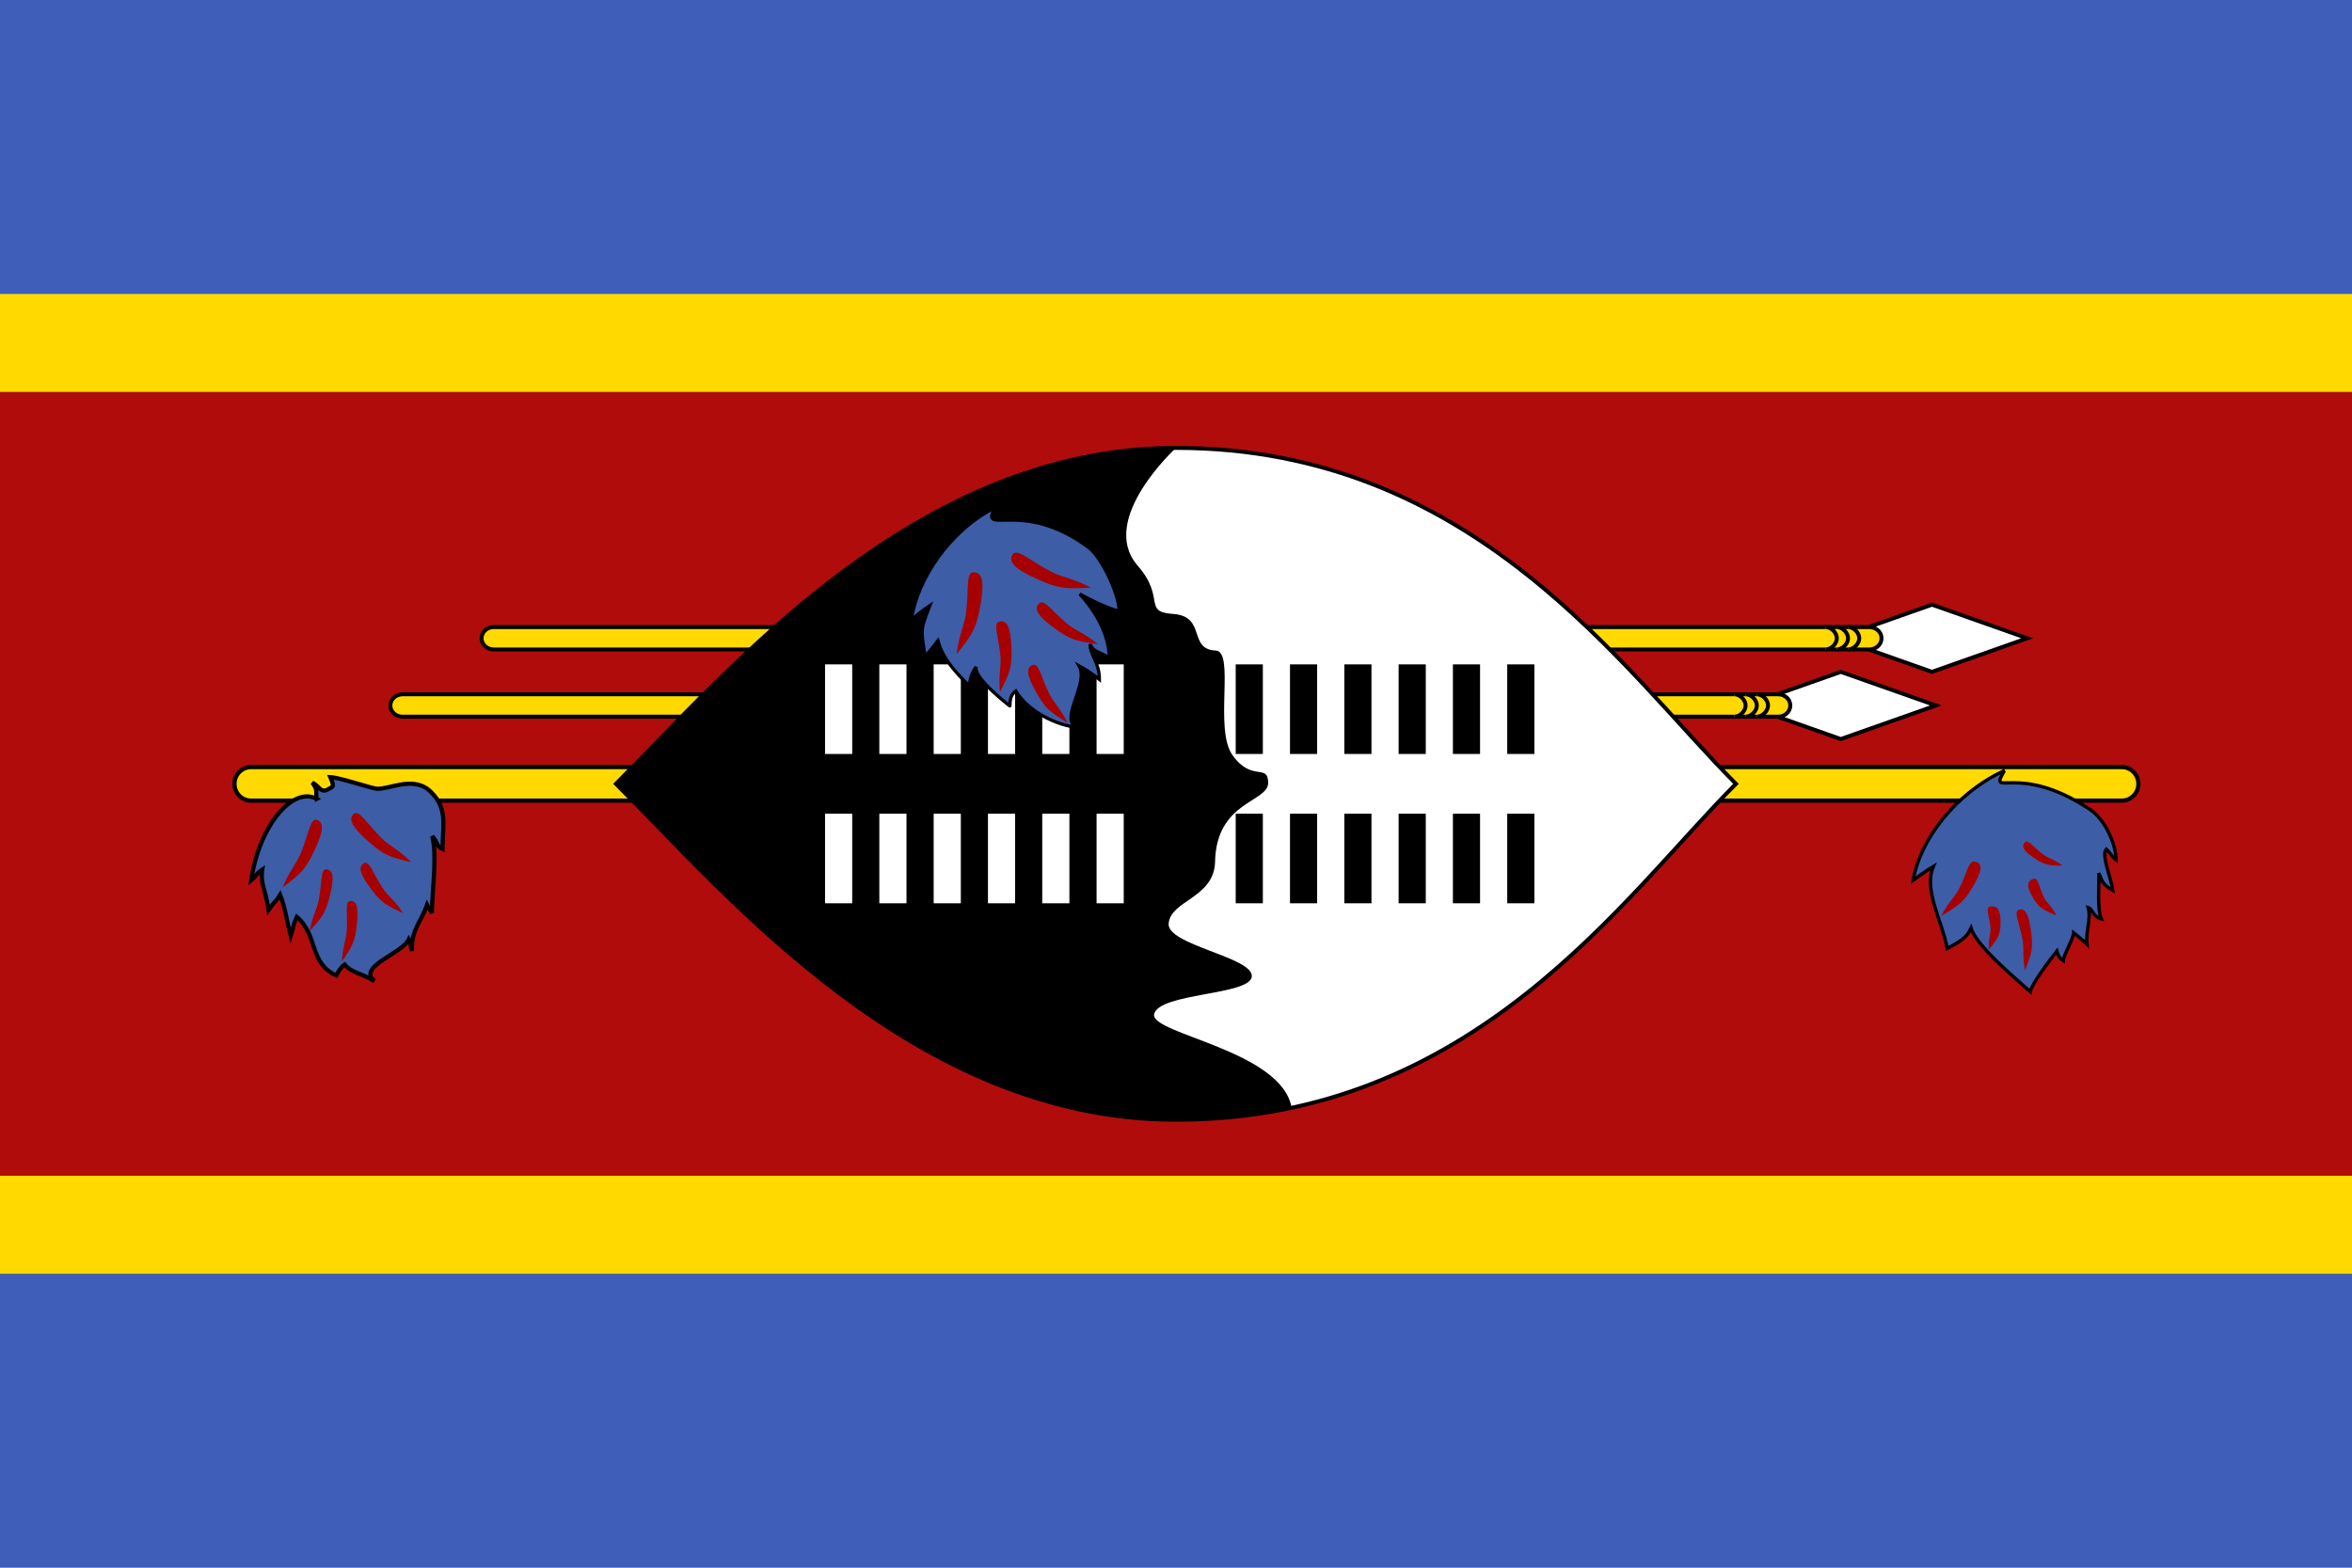
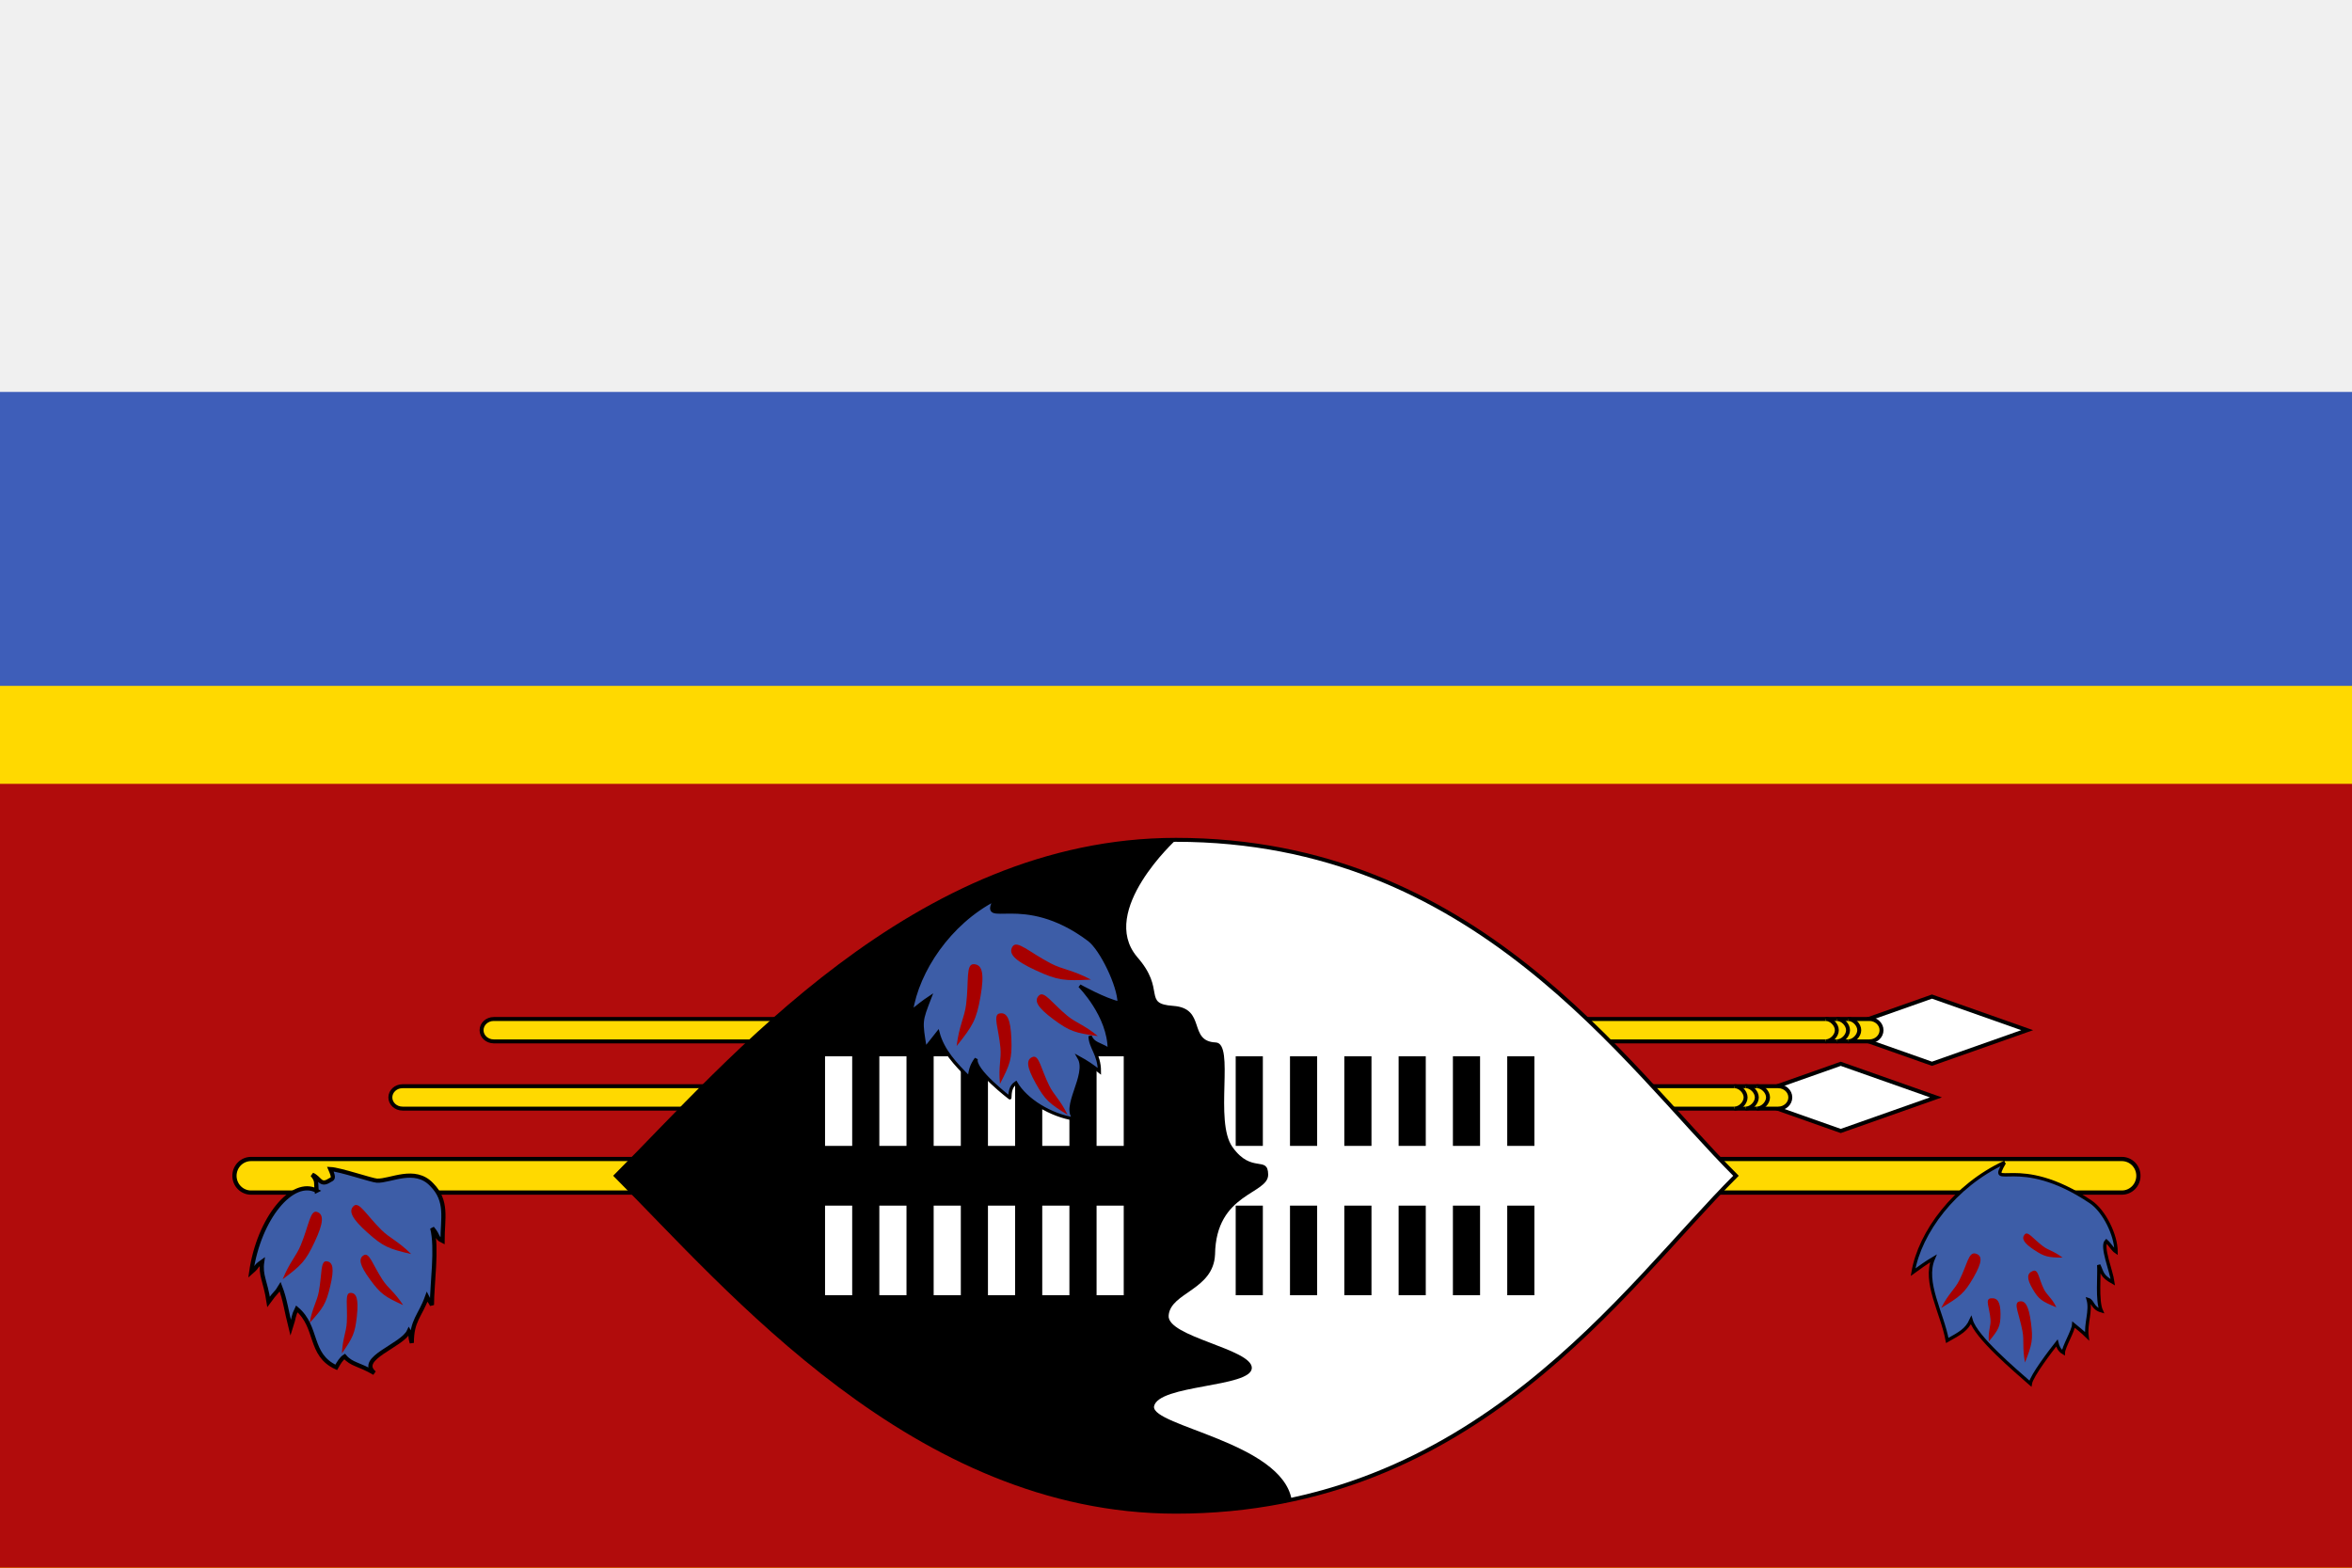
- <svg xmlns="http://www.w3.org/2000/svg" xmlns:xlink="http://www.w3.org/1999/xlink" width="900" height="600">
+ <svg xmlns="http://www.w3.org/2000/svg" xmlns:xlink="http://www.w3.org/1999/xlink" height="300" viewbox="0 0 900 600">
  <path fill="#3e5eb9" d="M0 0h900v600H0z" />
  <path fill="#ffd900" d="M0 112.5h900v375H0z" />
  <path fill="#b10c0c" d="M0 150h900v300H0z" />
  <g transform="scale(1.5)" fill="#ffd900" stroke="#000" stroke-width="1.008">
    <g id="a">
      <path d="M492.85 154.28l-24.285 8.571 24.285 8.571 24.285-8.571z" fill="#fff" />
      <rect width="357.13" height="5.714" x="122.85" y="160" rx="3.106" ry="2.857" />
      <path d="M471.44 165.71c1.427 0 2.859-1.429 2.859-2.857 0-1.428-1.431-2.857-2.858-2.857m-2.861 5.714c1.427 0 2.859-1.429 2.859-2.857 0-1.428-1.431-2.857-2.858-2.857m-2.861 5.714c1.427 0 2.859-1.429 2.859-2.857 0-1.428-1.431-2.857-2.858-2.857" />
    </g>
    <use xlink:href="#a" x="-23.27" y="17.15" width="100%" height="100%" />
    <rect width="485.7" height="8.571" x="59.812" y="195.72" rx="4.224" ry="4.286" stroke-width="1.08" />
  </g>
  <path d="M664.275 300c-42.856 42.853-100.002 128.566-214.29 128.566-100.002 0-171.42-85.712-214.29-128.566 42.857-42.861 114.282-128.574 214.29-128.574 114.282 0 171.42 85.713 214.29 128.574z" fill="#fff" stroke="#000" stroke-width="1.512" />
  <path d="M435.03 216.15c11.402 12.823 1.881 17.994 13.95 18.835 12.727.935 5.512 13.551 16.218 13.99 7.485.327-.747 30.226 6.457 40.093 7.34 10.286 13.487 3.014 13.616 10.444.127 7.686-19.976 6.911-20.328 30.585-.59 13.644-16.965 14.517-17.747 23.297-.972 8.257 32.261 12.892 31.817 20.284-.456 7.37-35.883 6.216-37.425 14.621-.79 7.55 48.669 13.737 52.647 35.57-7.38 2.413-28.379 4.685-44.249 4.697-99.985.072-171.42-85.72-214.275-128.574 42.857-42.86 114.282-128.574 214.29-128.574 0 0-29.683 27.123-14.956 44.723z" />
  <g transform="scale(1.5)" stroke="#fff">
    <g id="d" stroke-width="6.927">
      <g id="c">
        <path id="b" d="M213.933 192.377V169.52m13.85 0v22.857m13.86-22.857v22.857" />
        <use xlink:href="#b" y="38.1" width="100%" height="100%" />
      </g>
      <use xlink:href="#c" x="41.56" width="100%" height="100%" />
    </g>
  </g>
  <use xlink:href="#d" x="104.76" width="100%" height="100%" transform="scale(1.5)" stroke="#000" />
  <g fill="#a70000">
    <path d="M767.025 294.9c-6.492 11.244 4.982-3.74 32.978 15.084 5.188 3.497 9.721 12.734 9.721 19.139-1.317-.881-2.295-2.841-3.745-4.115-2.031 2.035 1.939 11.366 2.52 15.775-4.377-2.449-3.956-3.609-5.41-6.619.29 3.639-.751 13.66.99 17.52-3.45-.986-3.22-3.762-5.021-4.32 1.225 4.368-1.068 9.122-.46 14.033-2.015-1.995-4.163-3.558-5.1-4.364-.157 2.338-3.877 8.484-3.961 10.695-1.71-1.033-2.175-2.644-2.46-3.729-2.126 2.671-9.681 12.537-10.165 15.546-5.822-5.142-20.735-17.663-22.676-24.309-1.716 3.772-4.2 5.046-9.11 7.8-1.939-10.533-9.194-22.372-5.314-31.401-2.75 1.63-5.013 3.261-7.761 5.267 2.604-15.255 15.88-33.143 34.979-42.002z" fill="#3d5da7" stroke="#000" stroke-width="1.282" />
    <path d="M742.815 350.58c2.695-5.388 5.178-7.096 6.92-10.566 3.076-6.098 3.515-10.949 6.196-10.238 2.68.711 2.677 3.209-.795 9.204-3.473 5.996-5.124 7.277-12.321 11.6zm18.225 12.84c-.347-4.103.843-5.816.627-8.457-.37-4.649-2.271-7.839.201-8.066 2.472-.226 3.627 1.36 3.634 6.044.008 4.685-.717 5.915-4.46 10.48zm13.83 8.04c-1.08-5.727-.271-8.267-.963-11.957-1.203-6.492-3.583-10.765-1.293-11.359 2.29-.594 3.674 1.506 4.54 8.09.868 6.583.41 8.392-2.284 15.226zm14.385-40.125c-3.378-2.564-5.349-2.736-7.527-4.383-3.837-2.89-5.778-5.985-7.013-4.449-1.234 1.536-.358 3.216 3.663 5.883 4.02 2.667 5.382 2.877 10.878 2.949zm-2.385 19.005c-1.78-3.697-3.654-4.635-4.806-7.014-2.035-4.18-2.038-7.797-4.246-6.87-2.208.927-2.385 2.82-.024 6.867 2.36 4.046 3.597 4.779 9.076 7.017z" />
    <path d="M121.174 305.73c-.363-3.274.338-3.666-1.677-6.135 2.933 1.227 3.044 4.488 6.61 2.174 1.309-.678 1.88-.7.289-4.337 3.718.173 15.894 4.348 17.844 4.444 5.12.236 14.466-5.378 20.953 1.525 6.227 6.294 4.148 12.826 4.148 21.543-2.502-1.199-1.296-1.79-3.951-4.907 1.99 7.619-.106 21.356-.106 29.436-1.022-1.948-.872-1.103-1.871-3.12-2.655 7.375-5.837 8.893-5.837 17.61-.958-3.418-.033-2.696-1.099-4.494-2.58 5.6-19.89 10.385-13.22 16.029-6.02-3.53-8.66-3.159-11.39-6.334-1.177.759-2.111 2.196-3.205 4.165-10.585-4.87-6.8-15.375-15.093-22.392-1.435 2.942-.781 2.516-2.332 7.304-1.679-6.651-2.138-10.877-4.026-15.767-1.629 2.71-1.484 1.671-4.442 5.768-1.224-8.102-3.216-10.014-2.428-15.375-3.144 2.218-1.086 1.32-4.229 4.05 2.978-20.76 15.837-36.101 25.065-31.188z" fill="#3d5da7" stroke="#000" stroke-width="1.6" />
    <path d="M108.151 339.615c2.728-6.684 5.186-8.783 6.949-13.086 3.112-7.563 3.619-13.61 6.233-12.687 2.615.922 2.573 4.037-.925 11.467-3.498 7.433-5.135 9.008-12.257 14.304zm10.326 16.725c1.094-5.992 2.819-8.175 3.528-12.034 1.259-6.786.557-11.84 2.987-11.573 2.43.266 2.979 2.828 1.362 9.578-1.617 6.751-2.733 8.349-7.878 14.029zm12.351 11.625c.308-5.81 1.67-8.077 1.874-11.82.369-6.582-.898-11.293 1.419-11.32 2.317-.027 3.143 2.34 2.433 8.929-.71 6.59-1.567 8.234-5.726 14.211zm26.522-37.995c-5.071-5.052-8.137-5.996-11.409-9.245-5.763-5.706-8.547-11.064-10.599-9.165-2.052 1.9-.817 4.746 5.25 10.176 6.068 5.43 8.178 6.222 16.758 8.234zm-3.09 19.53c-3.303-5.073-5.727-6.387-7.86-9.651-3.76-5.736-5.054-10.665-7.185-9.444-2.133 1.221-1.656 3.796 2.42 9.357 4.075 5.559 5.714 6.582 12.625 9.74z" />
    <path d="M380.7 194.25c-5.937 11.482 10.395-3.819 35.997 15.404 4.745 3.571 11.546 17.68 11.546 24.22-5.451-1.16-15.104-6.54-15.104-6.54s11.328 11.346 11.328 24.426c-4.002-2.502-6.004-2.127-7.335-5.199 0 4.234 3.56 6.933 3.56 13.473a52.938 52.938 0 00-7.78-5.19c3.776 6.54-6.88 19.227-1.547 23.462-9.327-1.349-18.87-7.308-22.646-13.848-2.001 1.348-2.218 3.466-2.296 5.723.294.245-14.198-10.756-12.866-14.982-1.944 2.727-2.217 4.226-2.661 7.3-5.323-5.25-10.203-10.5-11.979-17.288-2.365 3.073-2.514 3.073-4.88 6.147-1.774-10.757-1.774-10.373 1.775-19.592-2.514 1.665-4.584 3.33-7.098 5.38 2.38-15.578 14.523-33.845 31.988-42.892z" fill="#3d5da7" stroke="#000" stroke-width="1.239" />
    <path d="M366.06 250.35c.95-7.912 3.018-10.893 3.636-15.988 1.103-8.961-.206-15.512 2.97-15.345 3.176.165 4.09 3.47 2.52 12.414-1.569 8.941-2.893 11.113-9.126 18.92zm16.575 14.49c-.643-6.675.59-9.517.18-13.818-.705-7.566-3.042-12.691-.274-13.162 2.767-.471 4.167 2.067 4.465 9.706.299 7.64-.441 9.675-4.372 17.274zm25.875 11.82c-2.814-5.777-5.232-7.499-7.048-11.217-3.209-6.534-3.88-11.87-6.354-10.904-2.475.968-2.339 3.728 1.236 10.124 3.574 6.396 5.19 7.701 12.166 11.997zm8.955-51.735c-7.167-3.773-10.848-3.82-15.466-6.245-8.133-4.25-12.867-9.052-14.547-6.409-1.682 2.643.562 5.271 8.947 9.135s10.96 4.047 21.067 3.519zm2.625 21.615c-5.218-4.341-8.304-4.98-11.67-7.773-5.93-4.9-8.88-9.714-10.861-7.762-1.98 1.951-.657 4.528 5.566 9.145 6.224 4.617 8.352 5.19 16.965 6.39z" />
  </g>
</svg>
